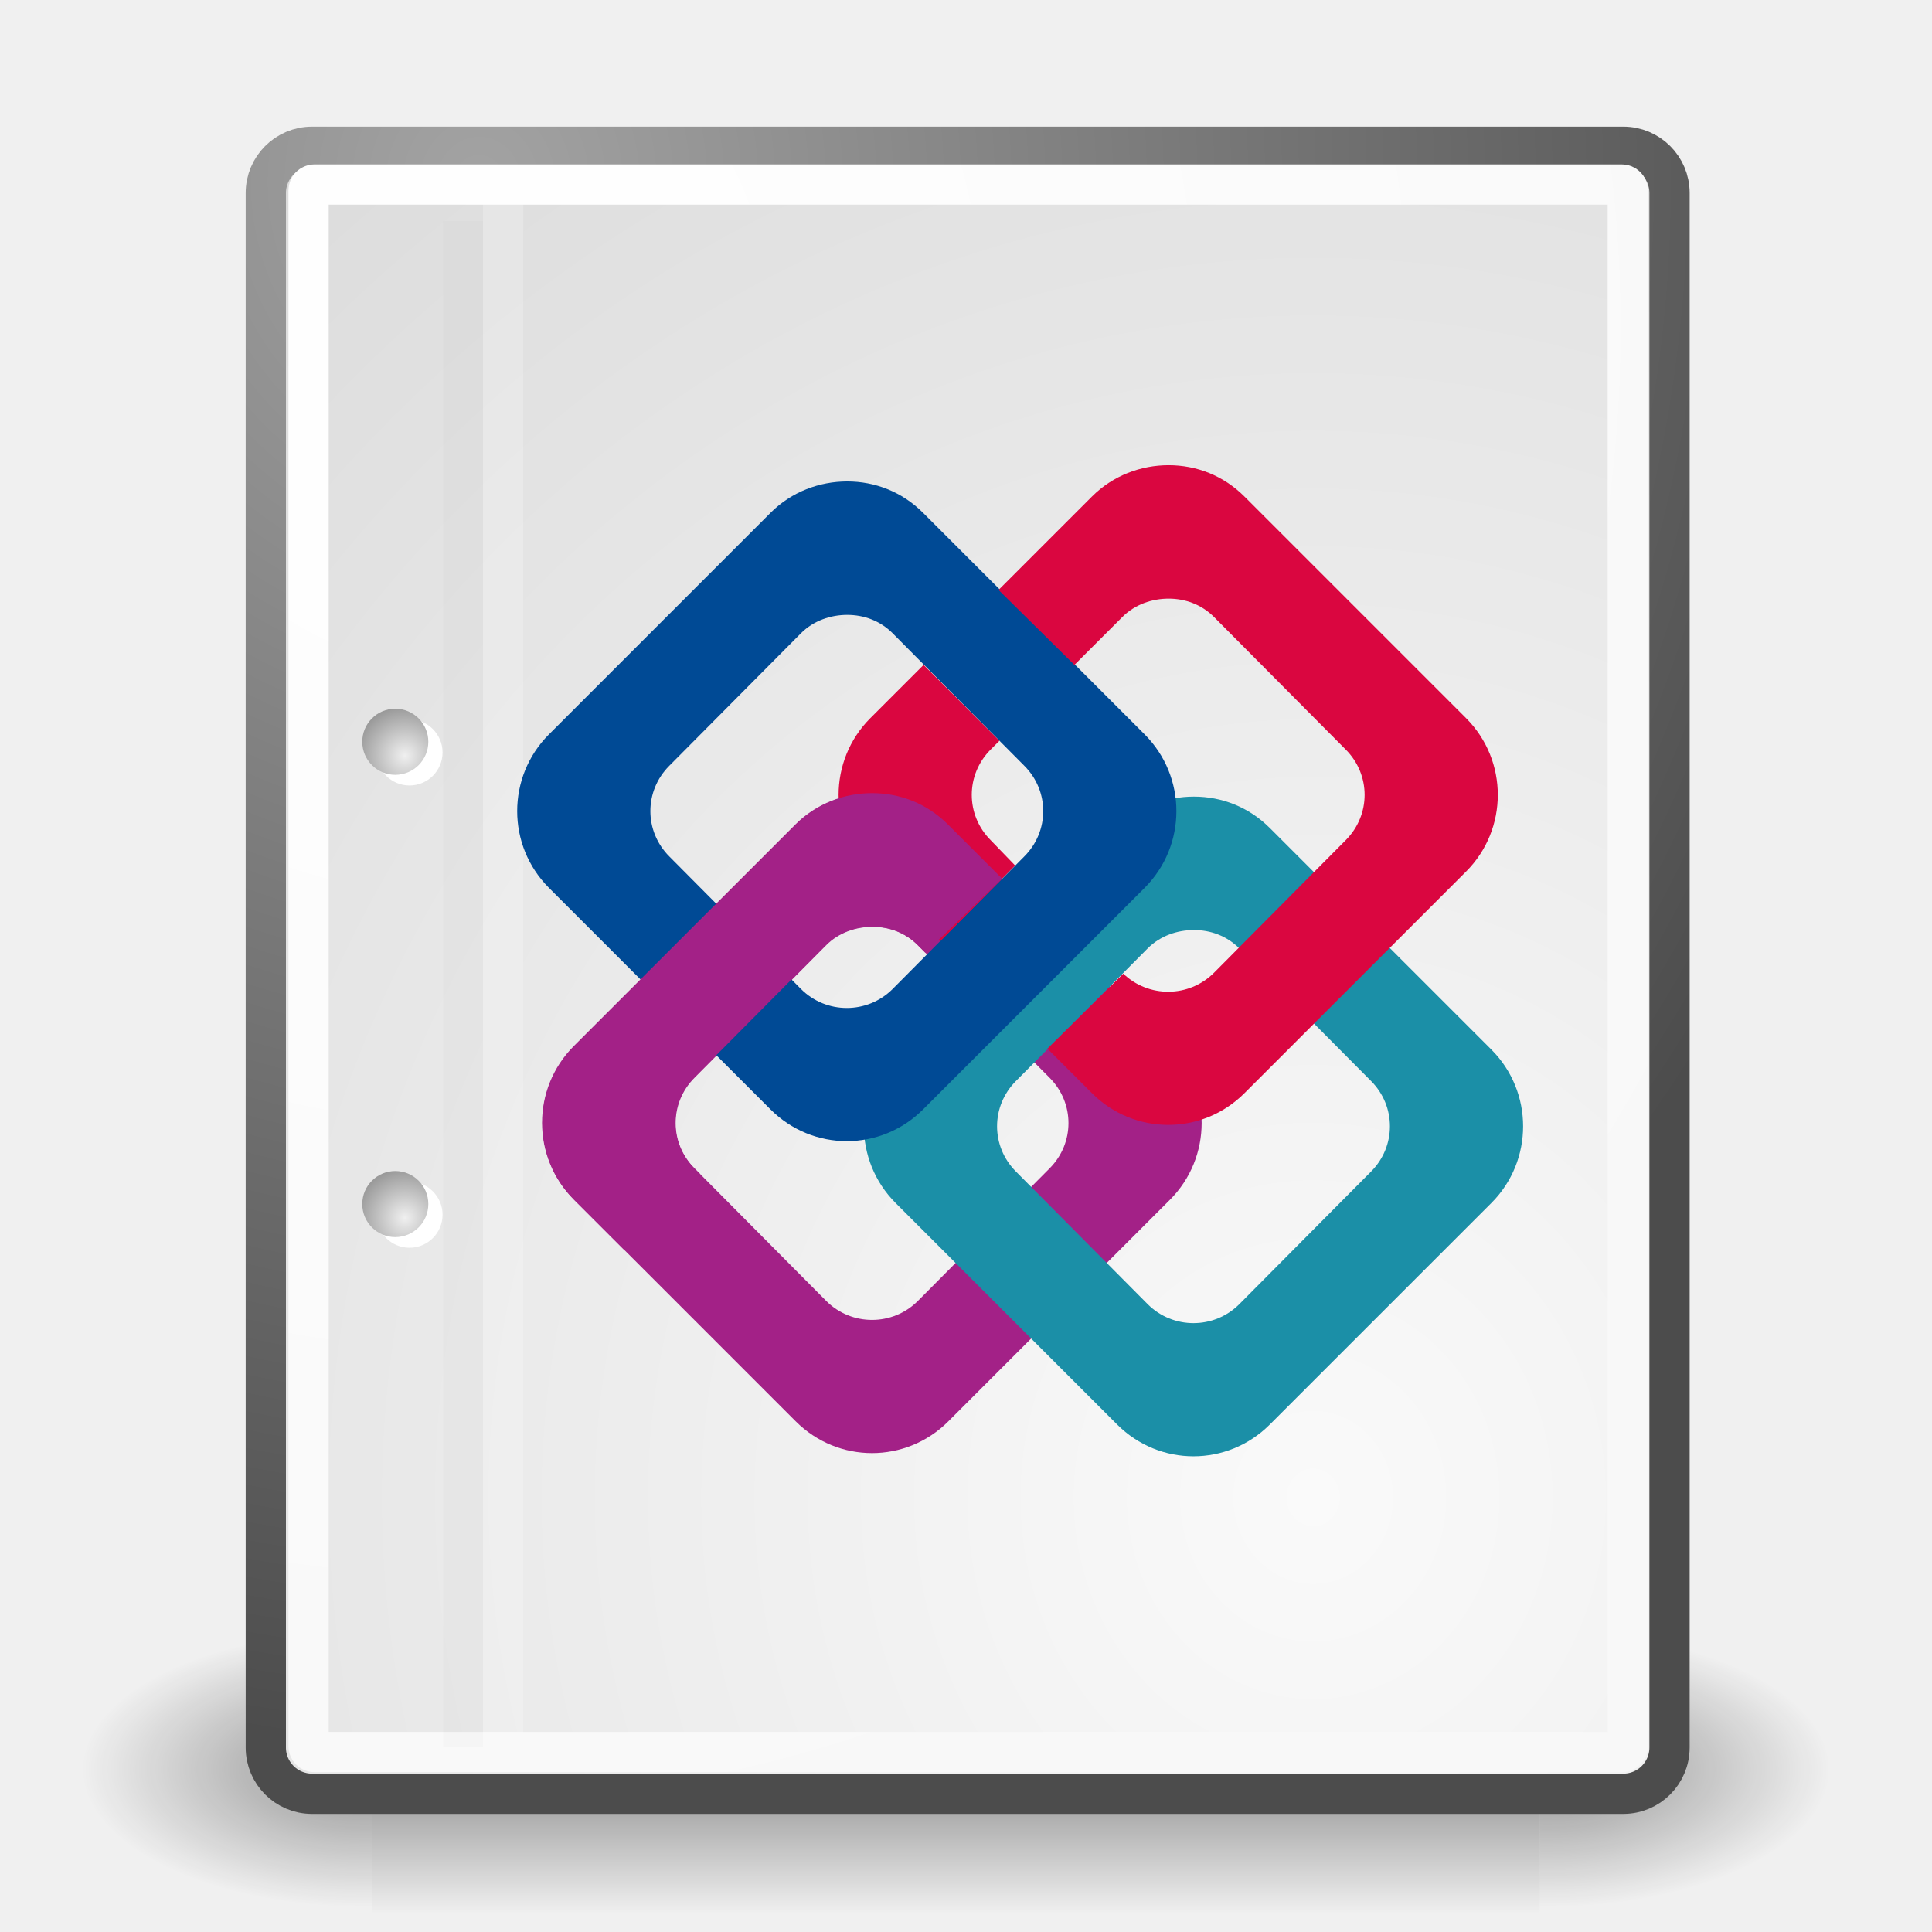
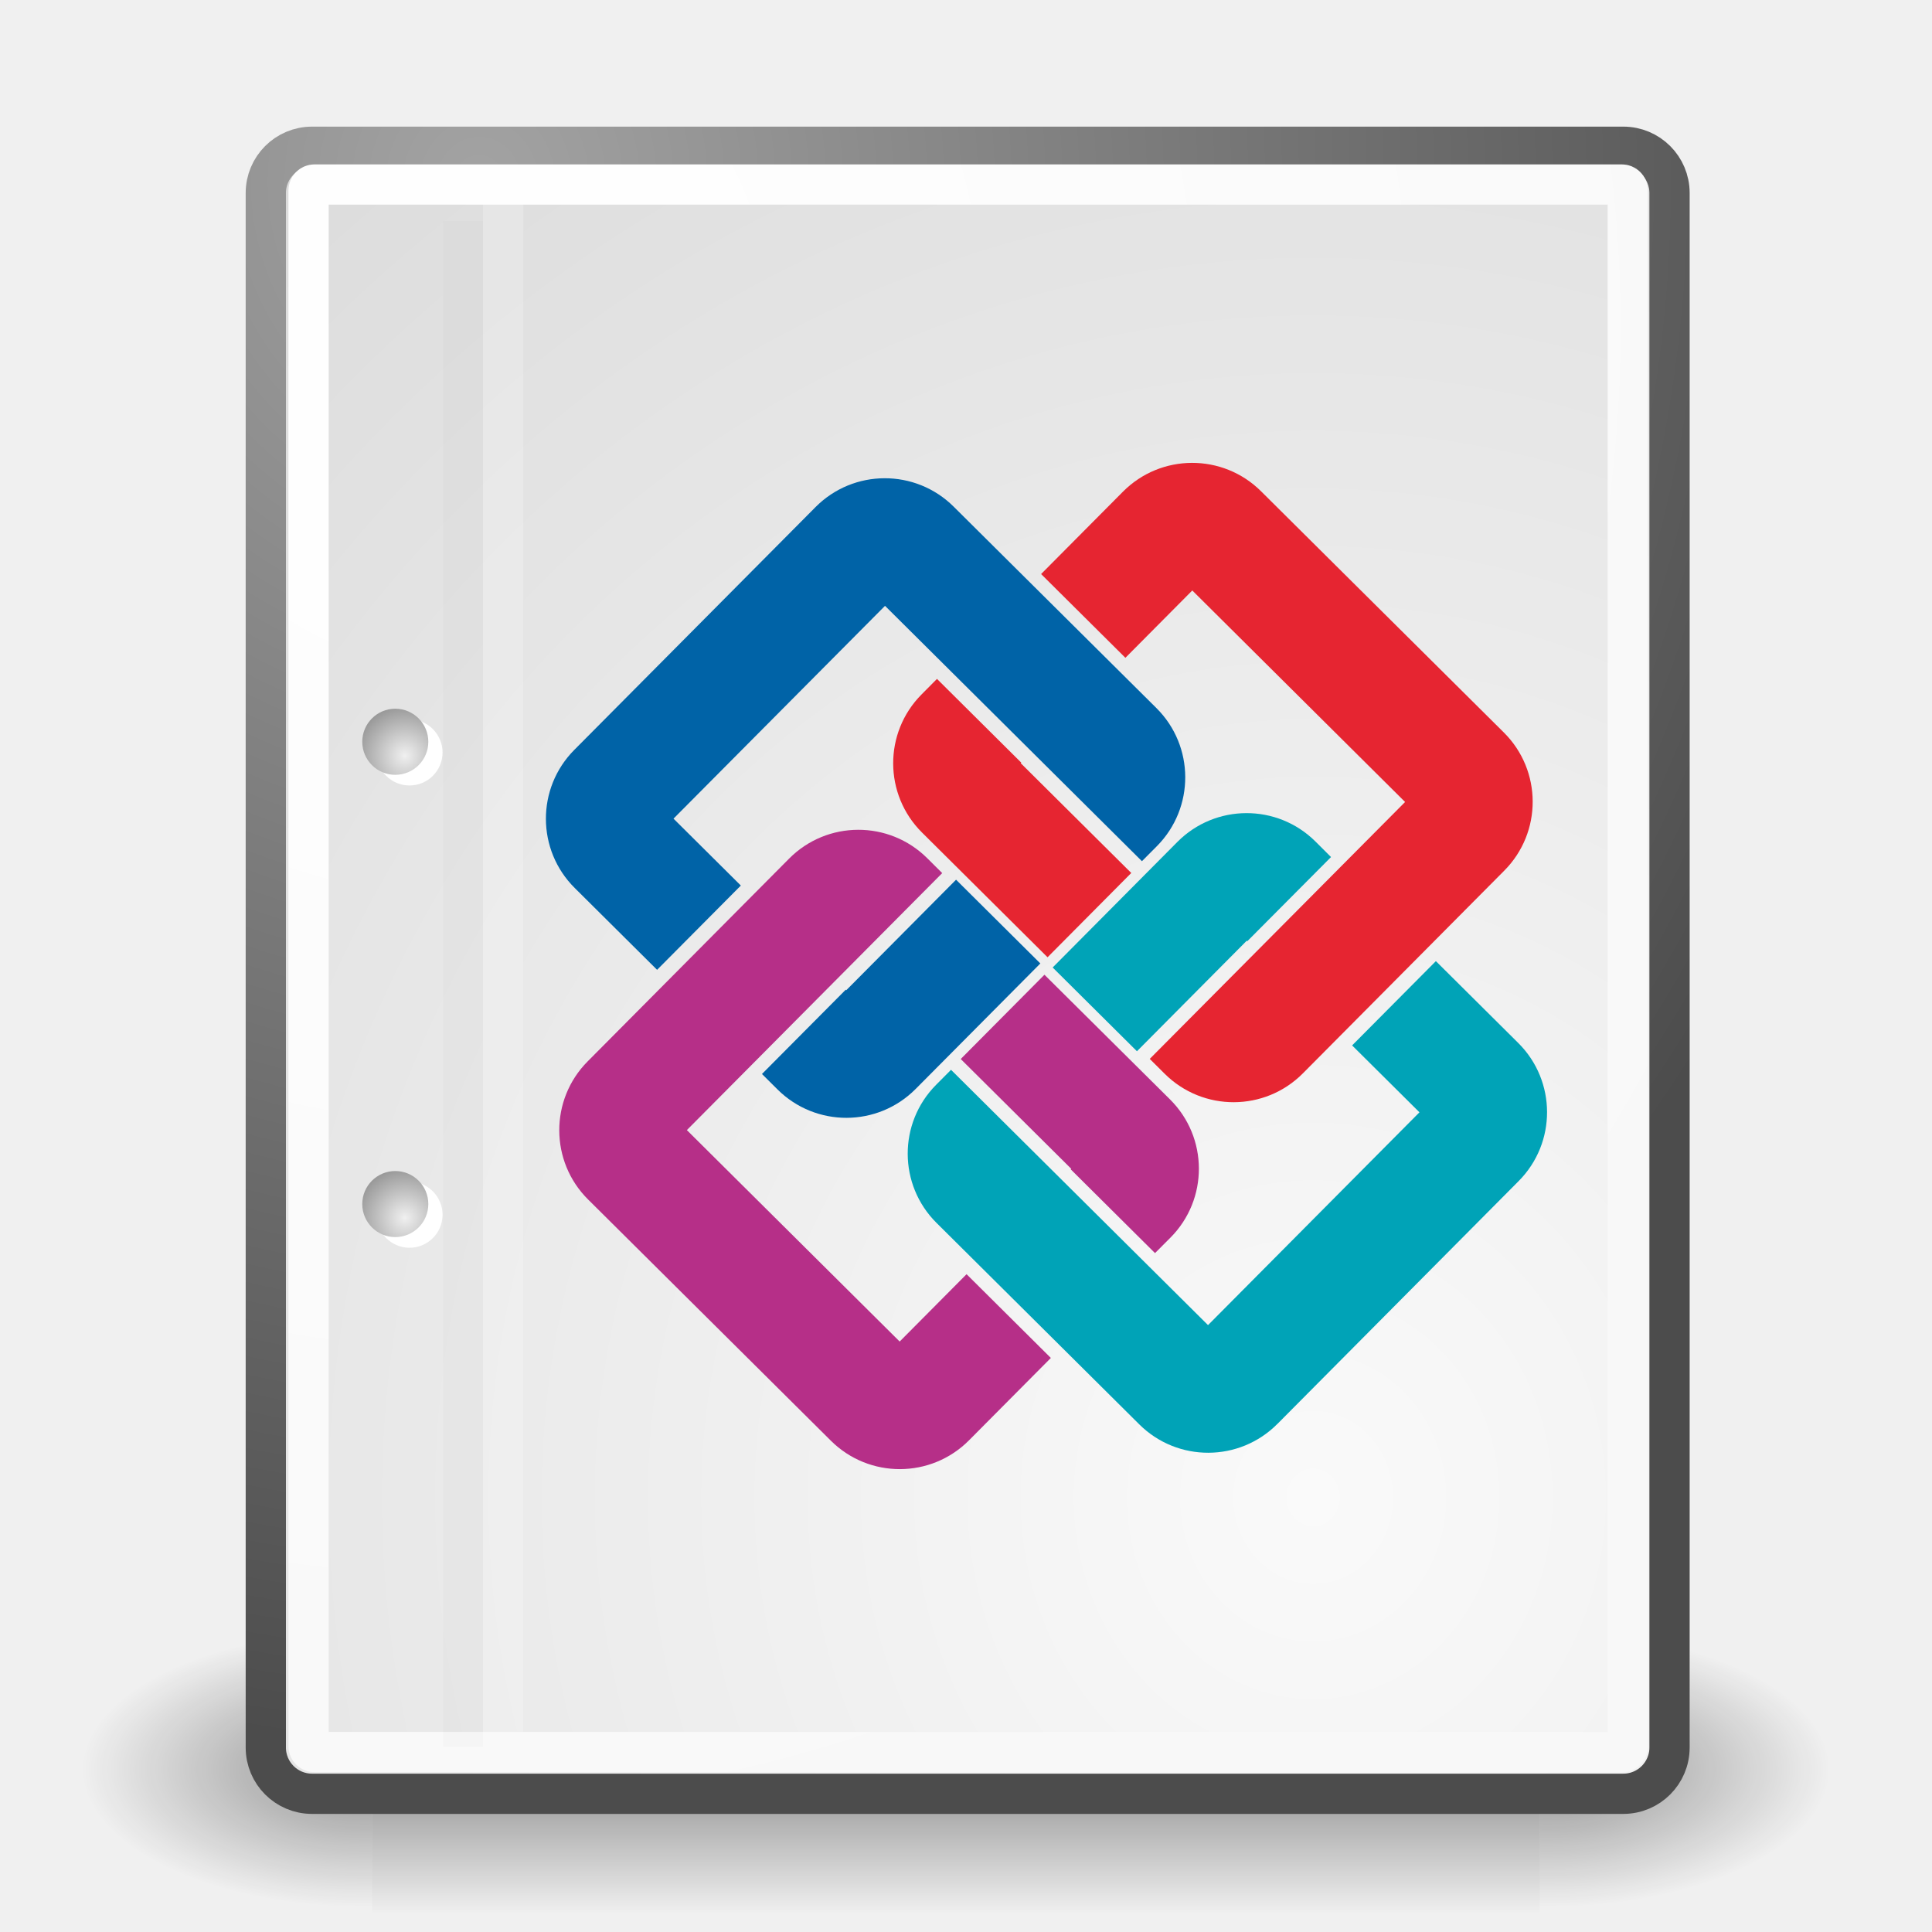
<svg xmlns="http://www.w3.org/2000/svg" xmlns:xlink="http://www.w3.org/1999/xlink" width="48px" height="48px" id="svg249" version="1.1">
  <defs id="defs3">
    <radialGradient xlink:href="#linearGradient5060" id="radialGradient5031" gradientUnits="userSpaceOnUse" gradientTransform="matrix(-2.774389,0,0,1.969706,112.7623,-872.8854)" cx="605.714" cy="486.648" fx="605.714" fy="486.648" r="117.143" />
    <linearGradient id="linearGradient5060">
      <stop style="stop-color:black;stop-opacity:1;" offset="0" id="stop5062" />
      <stop style="stop-color:black;stop-opacity:0;" offset="1" id="stop5064" />
    </linearGradient>
    <radialGradient xlink:href="#linearGradient5060" id="radialGradient5029" gradientUnits="userSpaceOnUse" gradientTransform="matrix(2.774389,0,0,1.969706,-1891.633,-872.8854)" cx="605.714" cy="486.648" fx="605.714" fy="486.648" r="117.143" />
    <linearGradient id="linearGradient5048">
      <stop style="stop-color:black;stop-opacity:0;" offset="0" id="stop5050" />
      <stop id="stop5056" offset="0.5" style="stop-color:black;stop-opacity:1;" />
      <stop style="stop-color:black;stop-opacity:0;" offset="1" id="stop5052" />
    </linearGradient>
    <linearGradient xlink:href="#linearGradient5048" id="linearGradient5027" gradientUnits="userSpaceOnUse" gradientTransform="matrix(2.774389,0,0,1.969706,-1892.179,-872.8854)" x1="302.857" y1="366.648" x2="302.857" y2="609.505" />
-     <linearGradient id="linearGradient4542">
-       <stop style="stop-color:#000000;stop-opacity:1;" offset="0" id="stop4544" />
-       <stop style="stop-color:#000000;stop-opacity:0;" offset="1" id="stop4546" />
-     </linearGradient>
-     <radialGradient xlink:href="#linearGradient4542" id="radialGradient4548" cx="24.307" cy="42.078" fx="24.307" fy="42.078" r="15.822" gradientTransform="matrix(1,0,0,0.284916,-6.310056e-16,30.08928)" gradientUnits="userSpaceOnUse" />
    <linearGradient id="linearGradient15662">
      <stop style="stop-color:#ffffff;stop-opacity:1;" offset="0" id="stop15664" />
      <stop style="stop-color:#f8f8f8;stop-opacity:1;" offset="1" id="stop15666" />
    </linearGradient>
    <radialGradient gradientUnits="userSpaceOnUse" fy="64.568" fx="20.892" r="5.257" cy="64.568" cx="20.892" id="aigrd3">
      <stop id="stop15573" style="stop-color:#F0F0F0" offset="0" />
      <stop id="stop15575" style="stop-color:#9a9a9a;stop-opacity:1;" offset="1" />
    </radialGradient>
    <radialGradient gradientUnits="userSpaceOnUse" fy="114.568" fx="20.892" r="5.256" cy="114.568" cx="20.892" id="aigrd2">
      <stop id="stop15566" style="stop-color:#F0F0F0" offset="0" />
      <stop id="stop15568" style="stop-color:#9a9a9a;stop-opacity:1;" offset="1" />
    </radialGradient>
    <linearGradient id="linearGradient269">
      <stop style="stop-color:#a3a3a3;stop-opacity:1;" offset="0" id="stop270" />
      <stop style="stop-color:#4c4c4c;stop-opacity:1;" offset="1" id="stop271" />
    </linearGradient>
    <linearGradient id="linearGradient259">
      <stop style="stop-color:#fafafa;stop-opacity:1;" offset="0" id="stop260" />
      <stop style="stop-color:#bbbbbb;stop-opacity:1;" offset="1" id="stop261" />
-     </linearGradient>
-     <linearGradient id="linearGradient12512">
-       <stop style="stop-color:#ffffff;stop-opacity:1;" offset="0" id="stop12513" />
-       <stop style="stop-color:#fff520;stop-opacity:0.891;" offset="0.5" id="stop12517" />
-       <stop style="stop-color:#fff300;stop-opacity:0;" offset="1" id="stop12514" />
    </linearGradient>
    <radialGradient r="37.752" fy="3.756" fx="8.824" cy="3.756" cx="8.824" gradientTransform="matrix(0.968273,0,0,1.032767,3.353553,0.646447)" gradientUnits="userSpaceOnUse" id="radialGradient15656" xlink:href="#linearGradient269" />
    <radialGradient r="86.708" fy="35.737" fx="33.967" cy="35.737" cx="33.967" gradientTransform="scale(0.960493,1.041132)" gradientUnits="userSpaceOnUse" id="radialGradient15658" xlink:href="#linearGradient259" />
    <radialGradient r="38.159" fy="7.268" fx="8.144" cy="7.268" cx="8.144" gradientTransform="matrix(0.968273,0,0,1.032767,3.353553,0.646447)" gradientUnits="userSpaceOnUse" id="radialGradient15668" xlink:href="#linearGradient15662" />
    <radialGradient xlink:href="#aigrd2" id="radialGradient2283" gradientUnits="userSpaceOnUse" gradientTransform="matrix(0.229703,0,0,0.229703,4.613529,3.979808)" cx="20.892" cy="114.568" fx="20.892" fy="114.568" r="5.256" />
    <radialGradient xlink:href="#aigrd3" id="radialGradient2285" gradientUnits="userSpaceOnUse" gradientTransform="matrix(0.229703,0,0,0.229703,4.613529,3.979808)" cx="20.892" cy="64.568" fx="20.892" fy="64.568" r="5.257" />
  </defs>
  <g id="layer6">
    <g style="display:inline" id="g5022" transform="matrix(2.165152e-2,0,0,1.485743e-2,43.0076,42.68539)">
      <rect y="-150.697" x="-1559.252" height="478.357" width="1339.633" id="rect4173" style="opacity:0.402;color:black;fill:url(#linearGradient5027);fill-opacity:1;fill-rule:nonzero;stroke:none;stroke-width:1;stroke-linecap:round;stroke-linejoin:miter;marker:none;marker-start:none;marker-mid:none;marker-end:none;stroke-miterlimit:4;stroke-dasharray:none;stroke-dashoffset:0;stroke-opacity:1;visibility:visible;display:inline;overflow:visible" />
      <path id="path5058" d="M -219.619,-150.68 C -219.619,-150.68 -219.619,327.65 -219.619,327.65 C -76.745,328.551 125.781,220.481 125.781,88.454 C 125.781,-43.572 -33.655,-150.68 -219.619,-150.68 z " style="opacity:0.402;color:black;fill:url(#radialGradient5029);fill-opacity:1;fill-rule:nonzero;stroke:none;stroke-width:1;stroke-linecap:round;stroke-linejoin:miter;marker:none;marker-start:none;marker-mid:none;marker-end:none;stroke-miterlimit:4;stroke-dasharray:none;stroke-dashoffset:0;stroke-opacity:1;visibility:visible;display:inline;overflow:visible" />
      <path style="opacity:0.402;color:black;fill:url(#radialGradient5031);fill-opacity:1;fill-rule:nonzero;stroke:none;stroke-width:1;stroke-linecap:round;stroke-linejoin:miter;marker:none;marker-start:none;marker-mid:none;marker-end:none;stroke-miterlimit:4;stroke-dasharray:none;stroke-dashoffset:0;stroke-opacity:1;visibility:visible;display:inline;overflow:visible" d="M -1559.252,-150.68 C -1559.252,-150.68 -1559.252,327.65 -1559.252,327.65 C -1702.127,328.551 -1904.652,220.481 -1904.652,88.454 C -1904.652,-43.572 -1745.216,-150.68 -1559.252,-150.68 z " id="path5018" />
    </g>
  </g>
  <g id="layer1" style="display:inline">
    <rect ry="1.149" y="3.646" x="6.604" height="40.92" width="34.875" id="rect15391" style="color:#000000;fill:url(#radialGradient15658);fill-opacity:1;fill-rule:nonzero;stroke:url(#radialGradient15656);stroke-width:1;stroke-linecap:round;stroke-linejoin:round;stroke-miterlimit:4;stroke-dashoffset:0;stroke-opacity:1;marker:none;marker-start:none;marker-mid:none;marker-end:none;visibility:visible;display:block;overflow:visible" />
    <rect rx="0.149" ry="0.149" y="4.584" x="7.666" height="38.946" width="32.776" id="rect15660" style="color:#000000;fill:none;fill-opacity:1;fill-rule:nonzero;stroke:url(#radialGradient15668);stroke-width:1;stroke-linecap:round;stroke-linejoin:round;stroke-miterlimit:4;stroke-dashoffset:0;stroke-opacity:1;marker:none;marker-start:none;marker-mid:none;marker-end:none;visibility:visible;display:block;overflow:visible" />
    <g id="g2270" transform="translate(0.646447,-3.798933e-2)">
      <g transform="matrix(0.229703,0,0,0.229703,4.967081,4.244972)" style="fill:#ffffff;fill-opacity:1;fill-rule:nonzero;stroke:#000000;stroke-miterlimit:4" id="g1440">
        <radialGradient gradientUnits="userSpaceOnUse" fy="114.568" fx="20.892" r="5.256" cy="114.568" cx="20.892" id="radialGradient1442">
          <stop id="stop1444" style="stop-color:#F0F0F0" offset="0" />
          <stop id="stop1446" style="stop-color:#474747" offset="1" />
        </radialGradient>
        <path id="path1448" d="M 23.428,113.07 C 23.428,115.043 21.828,116.642 19.855,116.642 C 17.881,116.642 16.282,115.042 16.282,113.07 C 16.282,111.096 17.882,109.497 19.855,109.497 C 21.828,109.497 23.428,111.097 23.428,113.07 z " style="stroke:none" />
        <radialGradient gradientUnits="userSpaceOnUse" fy="64.568" fx="20.892" r="5.257" cy="64.568" cx="20.892" id="radialGradient1450">
          <stop id="stop1452" style="stop-color:#F0F0F0" offset="0" />
          <stop id="stop1454" style="stop-color:#474747" offset="1" />
        </radialGradient>
        <path id="path1456" d="M 23.428,63.07 C 23.428,65.043 21.828,66.643 19.855,66.643 C 17.881,66.643 16.282,65.043 16.282,63.07 C 16.282,61.096 17.882,59.497 19.855,59.497 C 21.828,59.497 23.428,61.097 23.428,63.07 z " style="stroke:none" />
      </g>
      <path id="path15570" d="M 9.995,29.952 C 9.995,30.406 9.627,30.773 9.174,30.773 C 8.721,30.773 8.354,30.405 8.354,29.952 C 8.354,29.499 8.721,29.132 9.174,29.132 C 9.627,29.132 9.995,29.499 9.995,29.952 z " style="fill:url(#radialGradient2283);fill-rule:nonzero;stroke:none;stroke-miterlimit:4" />
      <path id="path15577" d="M 9.995,18.467 C 9.995,18.92 9.627,19.288 9.174,19.288 C 8.721,19.288 8.354,18.92 8.354,18.467 C 8.354,18.014 8.721,17.646 9.174,17.646 C 9.627,17.646 9.995,18.014 9.995,18.467 z " style="fill:url(#radialGradient2285);fill-rule:nonzero;stroke:none;stroke-miterlimit:4" />
    </g>
    <path id="path15672" d="M 11.506,5.494 L 11.506,43.401" style="fill:none;fill-opacity:0.75;fill-rule:evenodd;stroke:#000000;stroke-width:0.989;stroke-linecap:butt;stroke-linejoin:miter;stroke-miterlimit:4;stroke-opacity:0.018" />
    <path id="path15674" d="M 12.5,5.021 L 12.5,43.038" style="fill:none;fill-opacity:0.75;fill-rule:evenodd;stroke:#ffffff;stroke-width:1;stroke-linecap:butt;stroke-linejoin:miter;stroke-miterlimit:4;stroke-opacity:0.205" />
  </g>
  <g id="layer4" style="display:inline">
-     <g transform="matrix(0.4465033,0,0,0.4465033,11.18688,9.476132)" id="g835">
-       <path id="rect3022-4" d="m 23.493,22.924 c -1.538,0 -3.092,0.568 -4.271,1.747 L 6.896,36.998 c -2.357,2.357 -2.357,6.184 0,8.541 L 19.222,57.865 c 2.357,2.357 6.135,2.357 8.493,0 L 40.041,45.539 c 2.357,-2.357 2.357,-6.184 0,-8.541 L 27.715,24.671 c -1.179,-1.179 -2.684,-1.747 -4.222,-1.747 z m 0,7.425 c 0.917,0 1.821,0.317 2.524,1.019 l 7.328,7.376 c 1.405,1.405 1.405,3.642 0,5.047 l -7.328,7.376 c -1.405,1.405 -3.691,1.405 -5.096,0 l -7.328,-7.376 c -1.405,-1.405 -1.405,-3.642 0,-5.047 l 7.328,-7.376 c 0.702,-0.702 1.655,-1.019 2.572,-1.019 z" style="color:#000000;display:inline;overflow:visible;visibility:visible;fill:#a32187;fill-opacity:1;fill-rule:evenodd;stroke:none;stroke-width:3;marker:none;enable-background:accumulate" />
-       <path id="rect3022-4-8" d="m 41.379,23.103 c -1.538,0 -3.092,0.568 -4.271,1.747 L 24.782,37.176 c -2.357,2.357 -2.357,6.184 0,8.541 l 12.326,12.326 c 2.357,2.357 6.135,2.357 8.493,0 L 57.928,45.717 c 2.357,-2.357 2.357,-6.184 0,-8.541 L 45.601,24.85 C 44.423,23.671 42.917,23.103 41.379,23.103 Z m 0,7.425 c 0.917,0 1.821,0.317 2.524,1.019 l 7.328,7.376 c 1.405,1.405 1.405,3.642 0,5.047 l -7.328,7.376 c -1.405,1.405 -3.691,1.405 -5.096,0 l -7.328,-7.376 c -1.405,-1.405 -1.405,-3.642 0,-5.047 l 7.328,-7.376 c 0.702,-0.702 1.655,-1.019 2.572,-1.019 z" style="color:#000000;display:inline;overflow:visible;visibility:visible;fill:#1b8fa7;fill-opacity:1;fill-rule:evenodd;stroke:none;stroke-width:3;marker:none;enable-background:accumulate" />
-       <path id="rect3022-7" d="m 22.088,5.566 c -1.538,0 -3.092,0.568 -4.271,1.747 L 5.491,19.639 c -2.357,2.357 -2.357,6.184 0,8.541 l 12.326,12.326 c 2.357,2.357 6.135,2.357 8.493,0 L 38.636,28.18 c 2.357,-2.357 2.357,-6.184 0,-8.541 L 26.31,7.313 C 25.132,6.134 23.626,5.566 22.088,5.566 Z m 0,7.425 c 0.917,0 1.821,0.317 2.524,1.019 l 7.328,7.376 c 1.405,1.405 1.405,3.642 0,5.047 l -7.328,7.376 c -1.405,1.405 -3.691,1.405 -5.096,0 l -7.328,-7.376 c -1.405,-1.405 -1.405,-3.642 0,-5.047 l 7.328,-7.376 c 0.702,-0.702 1.655,-1.019 2.572,-1.019 z" style="color:#000000;display:inline;overflow:visible;visibility:visible;fill:#004a95;fill-opacity:1;fill-rule:evenodd;stroke:none;stroke-width:3;marker:none;enable-background:accumulate" />
-       <path id="rect3022" d="m 39.972,4.662 c -1.538,0 -3.092,0.568 -4.271,1.747 l -5.193,5.193 4.222,4.173 2.669,-2.669 c 0.702,-0.702 1.655,-1.019 2.572,-1.019 0.917,0 1.821,0.317 2.524,1.019 l 7.328,7.376 c 1.405,1.405 1.405,3.642 0,5.047 l -7.328,7.376 c -1.389,1.389 -3.638,1.405 -5.047,0.049 l -4.222,4.173 2.475,2.475 c 2.357,2.357 6.135,2.357 8.493,0 L 56.52,27.276 c 2.357,-2.357 2.357,-6.184 0,-8.541 L 44.194,6.409 C 43.015,5.23 41.51,4.662 39.972,4.662 Z M 26.335,15.775 23.375,18.735 c -2.357,2.357 -2.357,6.184 0,8.541 l 3.882,3.882 4.173,-4.222 -1.359,-1.407 c -1.405,-1.405 -1.405,-3.642 0,-5.047 l 0.485,-0.485 z" style="color:#000000;display:inline;overflow:visible;visibility:visible;fill:#da0640;fill-opacity:1;fill-rule:evenodd;stroke:none;stroke-width:3;marker:none;enable-background:accumulate" />
-       <path id="rect3022-4-4" d="m 23.472,22.909 c -1.538,0 -3.092,0.568 -4.271,1.747 L 6.875,36.982 c -2.357,2.357 -2.357,6.184 0,8.541 l 2.766,2.766 4.271,-4.173 -0.34,-0.34 c -1.405,-1.405 -1.405,-3.642 0,-5.047 L 20.9,31.353 c 0.702,-0.702 1.655,-1.019 2.572,-1.019 0.917,0 1.821,0.317 2.524,1.019 l 0.437,0.437 4.271,-4.125 -3.009,-3.009 c -1.179,-1.179 -2.684,-1.747 -4.222,-1.747 z" style="color:#000000;display:inline;overflow:visible;visibility:visible;fill:#a32187;fill-opacity:1;fill-rule:evenodd;stroke:none;stroke-width:3;marker:none;enable-background:accumulate" />
-     </g>
+     <path class="cls-1" d="m 28.106,21.689 -2.746,-2.728 0.013,-0.013 -2.094,-2.081 -0.383,0.386 a 2.426,2.426 0 0 0 0.011,3.431 l 3.119,3.099 z" id="path1" style="font-variation-settings:normal;display:inline;vector-effect:none;fill:#e62531;fill-opacity:1;stroke:none;stroke-width:2;stroke-linecap:round;stroke-linejoin:round;stroke-miterlimit:4;stroke-dasharray:none;stroke-dashoffset:0;stroke-opacity:1;-inkscape-stroke:none;stop-color:#000000" />
+     <path class="cls-1" d="M 37.364,18.2 31.33,12.205 a 2.426,2.426 0 0 0 -3.431,0.011 l -2.033,2.046 2.094,2.081 1.662,-1.673 5.287,5.255 -6.344,6.383 0.373,0.371 a 2.426,2.426 0 0 0 3.431,-0.011 l 5.005,-5.038 a 2.426,2.426 0 0 0 -0.011,-3.431 z" id="path2" style="display:inline;fill:#e62531;stroke:none;stroke-width:2;stroke-linecap:round;stroke-linejoin:round;stroke-dasharray:none;stroke-opacity:1" />
+     <path class="cls-2" d="m 23.869,26.311 2.746,2.728 -0.013,0.013 2.094,2.081 0.385,-0.386 a 2.426,2.426 0 0 0 -0.011,-3.431 l -3.121,-3.099 z" id="path3" style="font-variation-settings:normal;display:inline;vector-effect:none;fill:#b62f88;fill-opacity:1;stroke:none;stroke-width:2;stroke-linecap:round;stroke-linejoin:round;stroke-miterlimit:4;stroke-dasharray:none;stroke-dashoffset:0;stroke-opacity:1;-inkscape-stroke:none;stop-color:#000000" />
+     <path class="cls-2" d="m 14.61,29.8 6.034,5.995 a 2.426,2.426 0 0 0 3.431,-0.011 l 2.033,-2.046 -2.094,-2.081 -1.662,1.673 -5.287,-5.253 6.344,-6.385 -0.373,-0.371 a 2.426,2.426 0 0 0 -3.431,0.011 l -5.005,5.038 a 2.426,2.426 0 0 0 0.011,3.431 z" id="path4" style="display:inline;fill:#b62f88;stroke:none;stroke-width:2;stroke-linecap:round;stroke-linejoin:round;stroke-dasharray:none;stroke-opacity:1" />
+     <path class="cls-3" d="m 23.753,21.856 -2.728,2.746 -0.013,-0.013 -2.081,2.094 0.386,0.384 a 2.426,2.426 0 0 0 3.431,-0.011 l 3.099,-3.119 z" id="path5" style="font-variation-settings:normal;display:inline;vector-effect:none;fill:#0063a7;fill-opacity:1;stroke:none;stroke-width:2;stroke-linecap:round;stroke-linejoin:round;stroke-miterlimit:4;stroke-dasharray:none;stroke-dashoffset:0;stroke-opacity:1;-inkscape-stroke:none;stop-color:#000000" />
+     <path class="cls-3" d="m 20.263,12.597 -5.995,6.034 a 2.426,2.426 0 0 0 0.011,3.431 l 2.046,2.033 2.081,-2.094 -1.673,-1.662 5.255,-5.287 6.383,6.344 0.371,-0.373 a 2.426,2.426 0 0 0 -0.011,-3.431 l -5.038,-5.005 a 2.426,2.426 0 0 0 -3.431,0.011 z" id="path6" style="display:inline;fill:#0063a7;stroke:none;stroke-width:2;stroke-linecap:round;stroke-linejoin:round;stroke-dasharray:none;stroke-opacity:1" />
+     <path class="cls-4" d="m 28.247,26.118 2.728,-2.746 0.013,0.013 2.081,-2.092 -0.387,-0.386 a 2.426,2.426 0 0 0 -3.431,0.011 l -3.098,3.119 z" id="path16" style="font-variation-settings:normal;display:inline;vector-effect:none;fill:#00a3b7;fill-opacity:1;stroke:none;stroke-width:2;stroke-linecap:round;stroke-linejoin:round;stroke-miterlimit:4;stroke-dasharray:none;stroke-dashoffset:0;stroke-opacity:1;-inkscape-stroke:none;stop-color:#000000" />
+     <path class="cls-4" d="m 31.737,35.377 5.994,-6.034 a 2.426,2.426 0 0 0 -0.011,-3.431 l -2.046,-2.033 -2.081,2.094 1.673,1.662 -5.253,5.287 -6.385,-6.343 -0.371,0.373 a 2.426,2.426 0 0 0 0.011,3.431 l 5.037,5.005 a 2.426,2.426 0 0 0 3.431,-0.011 z" id="path17" style="display:inline;fill:#00a3b7;stroke:none;stroke-width:2;stroke-linecap:round;stroke-linejoin:round;stroke-dasharray:none;stroke-opacity:1" />
  </g>
</svg>
